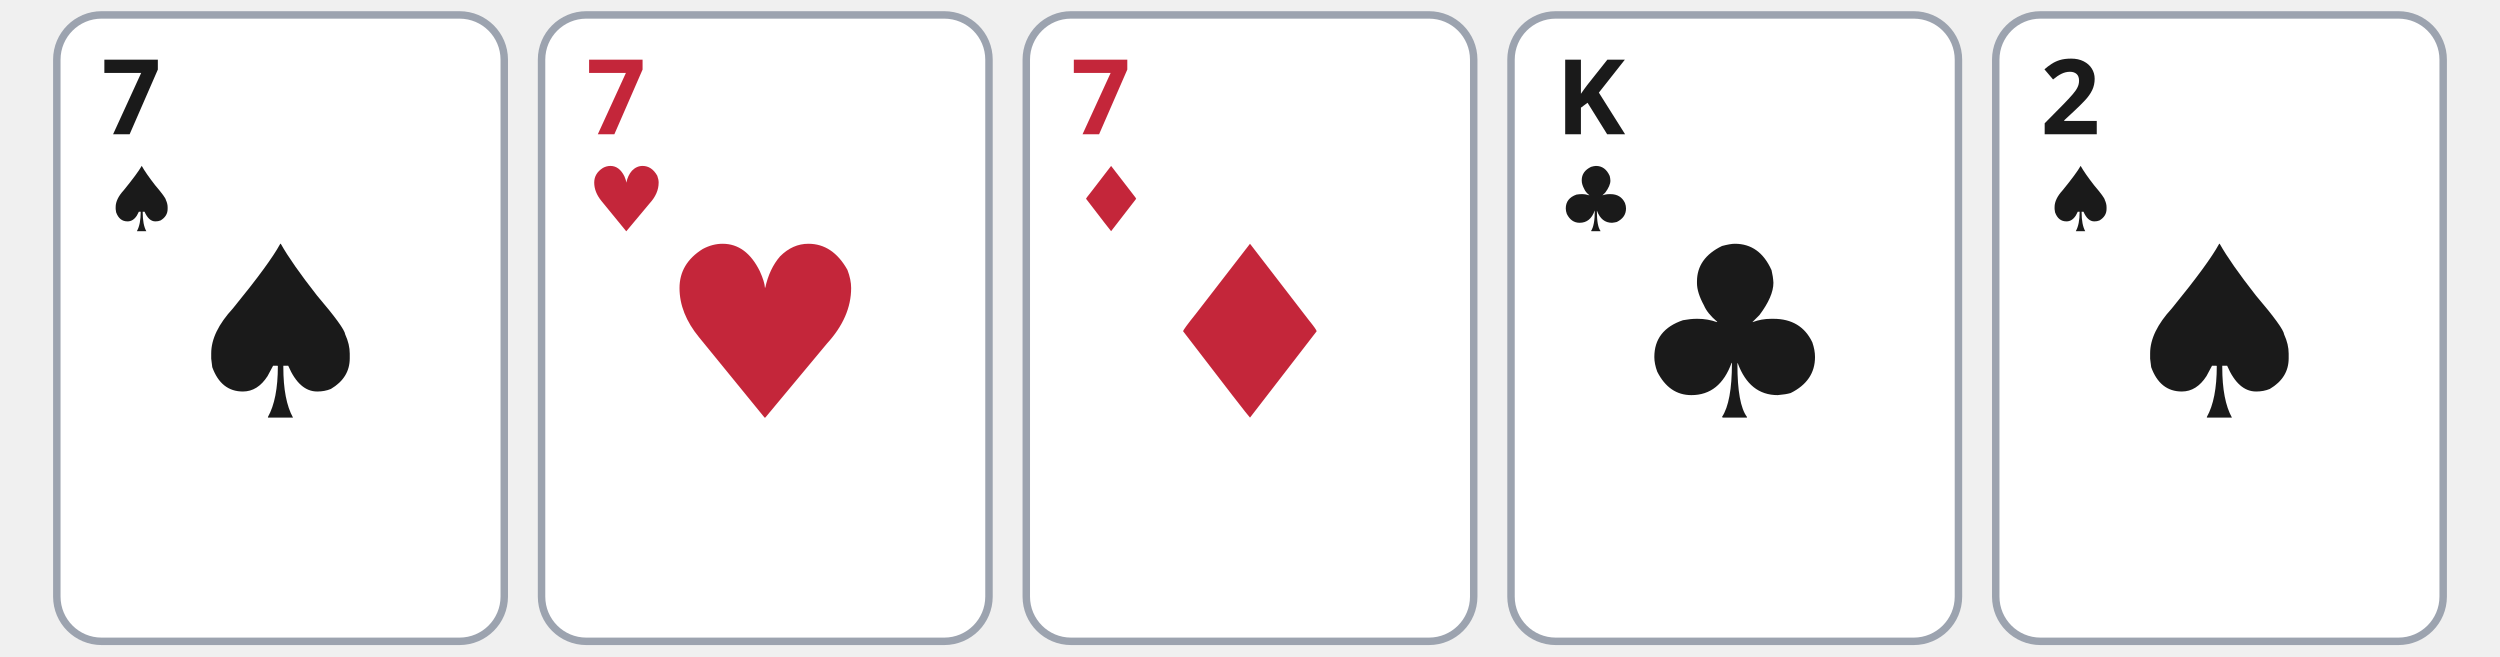
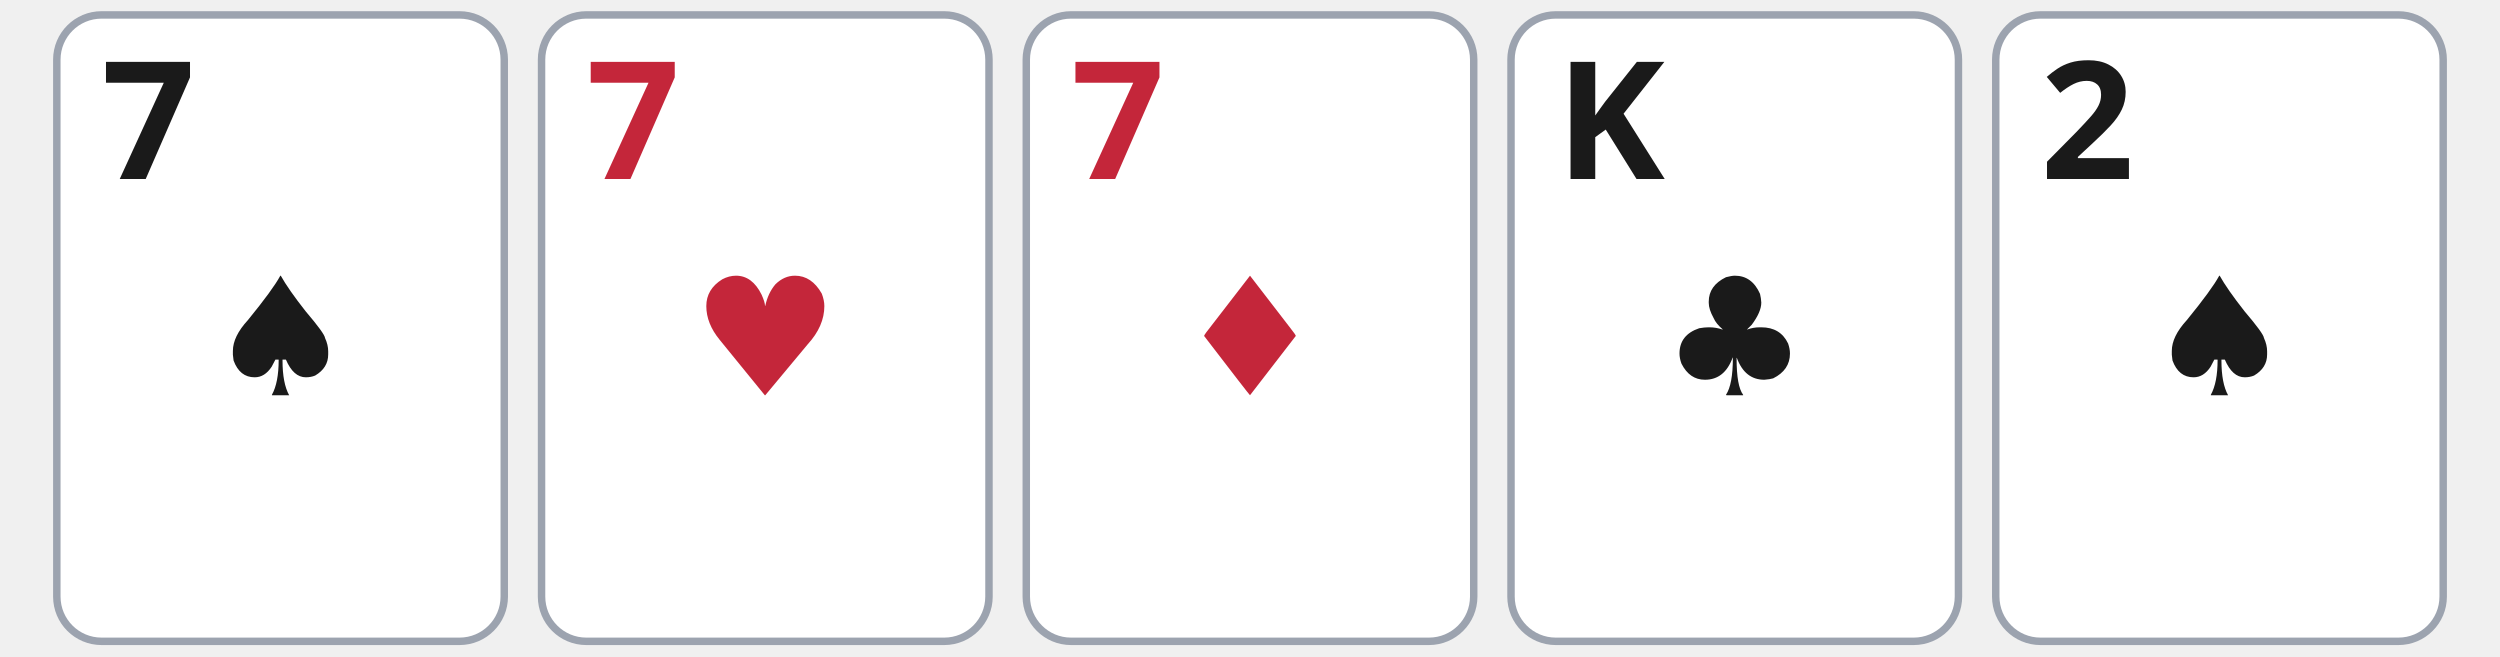
<svg xmlns="http://www.w3.org/2000/svg" viewBox="-2 -2 324 88" width="320" height="84" role="img">
  <g transform="translate(0, 0)">
    <rect width="60" height="84" rx="6" ry="6" fill="white" stroke="#9ca3af" stroke-width="1" />
-     <text x="6" y="16" font-family="system-ui, sans-serif" font-size="14" font-weight="700" fill="#1a1a1a">7</text>
-     <text x="6" y="29" font-family="system-ui, sans-serif" font-size="12" fill="#1a1a1a">♠</text>
-     <text x="30" y="54" font-family="system-ui, sans-serif" font-size="32" fill="#1a1a1a" text-anchor="middle">♠</text>
+     <text x="6" y="22" font-family="system-ui, sans-serif" font-size="22" font-weight="700" fill="#1a1a1a">7</text>
+     <text x="30" y="51" font-family="system-ui, sans-serif" font-size="22" fill="#1a1a1a" text-anchor="middle">♠</text>
  </g>
  <g transform="translate(65, 0)">
    <rect width="60" height="84" rx="6" ry="6" fill="white" stroke="#9ca3af" stroke-width="1" />
-     <text x="6" y="16" font-family="system-ui, sans-serif" font-size="14" font-weight="700" fill="#c4263a">7</text>
-     <text x="6" y="29" font-family="system-ui, sans-serif" font-size="12" fill="#c4263a">♥</text>
-     <text x="30" y="54" font-family="system-ui, sans-serif" font-size="32" fill="#c4263a" text-anchor="middle">♥</text>
+     <text x="6" y="22" font-family="system-ui, sans-serif" font-size="22" font-weight="700" fill="#c4263a">7</text>
+     <text x="30" y="51" font-family="system-ui, sans-serif" font-size="22" fill="#c4263a" text-anchor="middle">♥</text>
  </g>
  <g transform="translate(130, 0)">
    <rect width="60" height="84" rx="6" ry="6" fill="white" stroke="#9ca3af" stroke-width="1" />
-     <text x="6" y="16" font-family="system-ui, sans-serif" font-size="14" font-weight="700" fill="#c4263a">7</text>
-     <text x="6" y="29" font-family="system-ui, sans-serif" font-size="12" fill="#c4263a">♦</text>
-     <text x="30" y="54" font-family="system-ui, sans-serif" font-size="32" fill="#c4263a" text-anchor="middle">♦</text>
+     <text x="6" y="22" font-family="system-ui, sans-serif" font-size="22" font-weight="700" fill="#c4263a">7</text>
+     <text x="30" y="51" font-family="system-ui, sans-serif" font-size="22" fill="#c4263a" text-anchor="middle">♦</text>
  </g>
  <g transform="translate(195, 0)">
    <rect width="60" height="84" rx="6" ry="6" fill="white" stroke="#9ca3af" stroke-width="1" />
-     <text x="6" y="16" font-family="system-ui, sans-serif" font-size="14" font-weight="700" fill="#1a1a1a">K</text>
-     <text x="6" y="29" font-family="system-ui, sans-serif" font-size="12" fill="#1a1a1a">♣</text>
-     <text x="30" y="54" font-family="system-ui, sans-serif" font-size="32" fill="#1a1a1a" text-anchor="middle">♣</text>
+     <text x="6" y="22" font-family="system-ui, sans-serif" font-size="22" font-weight="700" fill="#1a1a1a">K</text>
+     <text x="30" y="51" font-family="system-ui, sans-serif" font-size="22" fill="#1a1a1a" text-anchor="middle">♣</text>
  </g>
  <g transform="translate(260, 0)">
    <rect width="60" height="84" rx="6" ry="6" fill="white" stroke="#9ca3af" stroke-width="1" />
-     <text x="6" y="16" font-family="system-ui, sans-serif" font-size="14" font-weight="700" fill="#1a1a1a">2</text>
-     <text x="6" y="29" font-family="system-ui, sans-serif" font-size="12" fill="#1a1a1a">♠</text>
-     <text x="30" y="54" font-family="system-ui, sans-serif" font-size="32" fill="#1a1a1a" text-anchor="middle">♠</text>
+     <text x="6" y="22" font-family="system-ui, sans-serif" font-size="22" font-weight="700" fill="#1a1a1a">2</text>
+     <text x="30" y="51" font-family="system-ui, sans-serif" font-size="22" fill="#1a1a1a" text-anchor="middle">♠</text>
  </g>
</svg>
